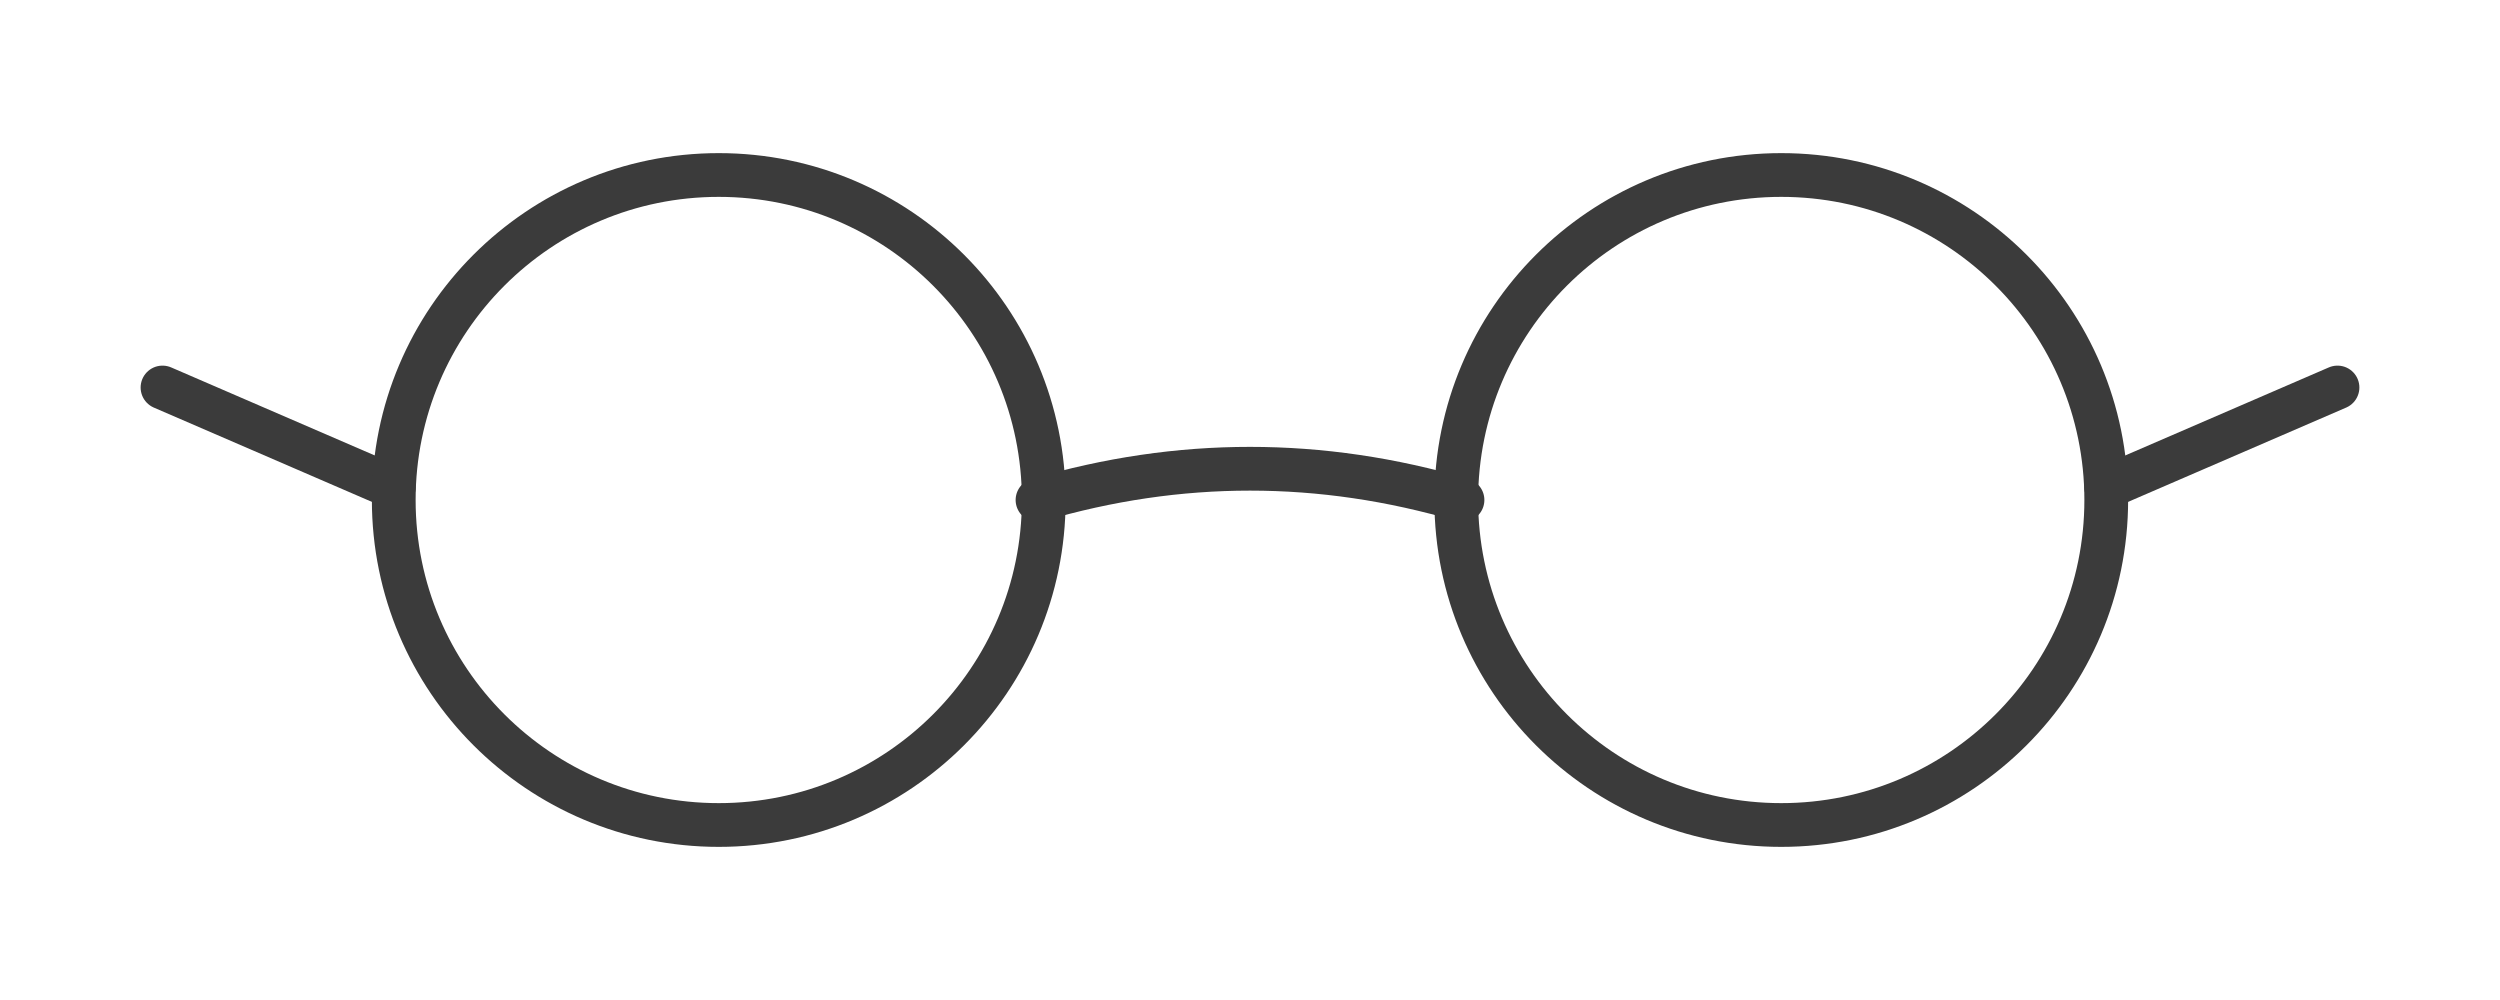
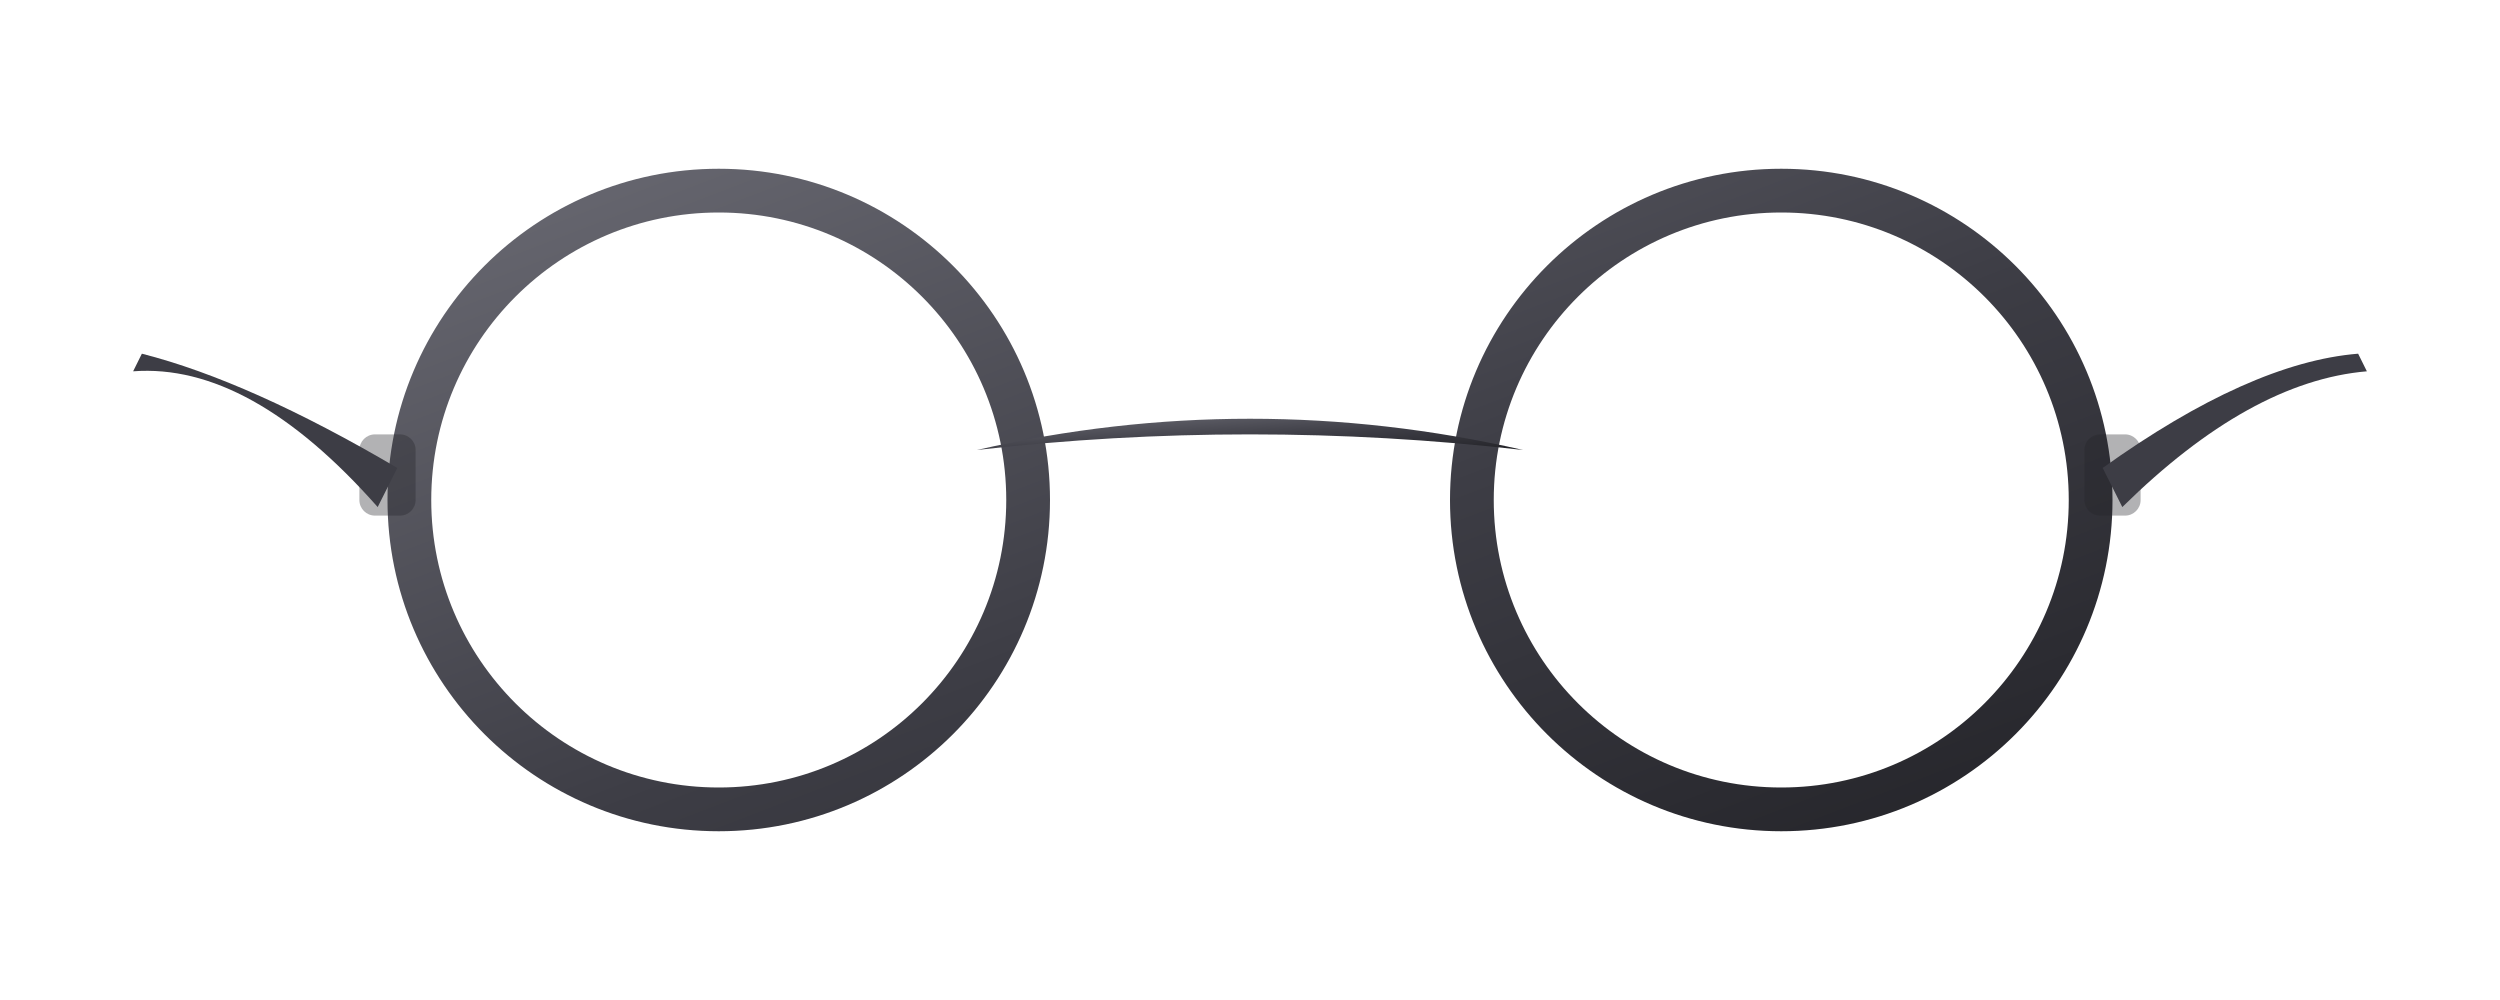
<svg xmlns="http://www.w3.org/2000/svg" viewBox="0 0 400 160" width="400" height="160">
-   <g fill="none" stroke="#3b3b3b" stroke-width="7" stroke-linecap="round" stroke-linejoin="round">
-     <line x1="63" y1="78" x2="26" y2="62" />
-     <line x1="337" y1="78" x2="374" y2="62" />
-     <path d="M166,80 Q200,70 234,80" />
-     <circle cx="115" cy="80" r="52" />
-     <circle cx="285" cy="80" r="52" />
+   <defs>
+     <linearGradient id="roundMetal" x1="0%" y1="0%" x2="100%" y2="100%">
+       <stop offset="0%" stop-color="#6b6b74" />
+       <stop offset="55%" stop-color="#3d3d45" />
+       <stop offset="100%" stop-color="#232328" />
+     </linearGradient>
+   </defs>
+   <g fill-rule="evenodd">
+     <path d="M 168.00,80.00 A 53.00,53.00 0 1 0 62.00,80.00 A 53.00,53.00 0 1 0 168.00,80.00 Z M 161.00,80.00 A 46.00,46.00 0 1 0 69.00,80.00 A 46.00,46.00 0 1 0 161.00,80.00 Z M 338.00,80.00 A 53.00,53.00 0 1 0 232.00,80.00 A 53.00,53.00 0 1 0 338.00,80.00 Z M 331.00,80.00 A 46.00,46.00 0 1 0 239.00,80.00 A 46.00,46.00 0 1 0 331.00,80.00 Z" fill="url(#roundMetal)" />
  </g>
+   <path d="M 156.30,72.00 Q 200.00,62.00 243.70,72.00 Q 200.00,67.00 156.30,72.00 Z" fill="url(#roundMetal)" />
+   <rect x="57.50" y="69.50" width="9" height="13" rx="2.5" fill="#232328" opacity="0.35" />
+   <rect x="333.50" y="69.50" width="9" height="13" rx="2.5" fill="#232328" opacity="0.35" />
+   <path d="M 63.57,74.87 Q 40.00,61.00 22.70,56.59 L 21.30,59.41 Q 40.00,58.00 60.43,81.13 Z" fill="#3d3d45" />
+   <path d="M 339.57,81.13 Q 360.00,61.00 378.70,59.41 L 377.30,56.59 Q 360.00,58.00 336.43,74.87 Z" fill="#3d3d45" />
</svg>
